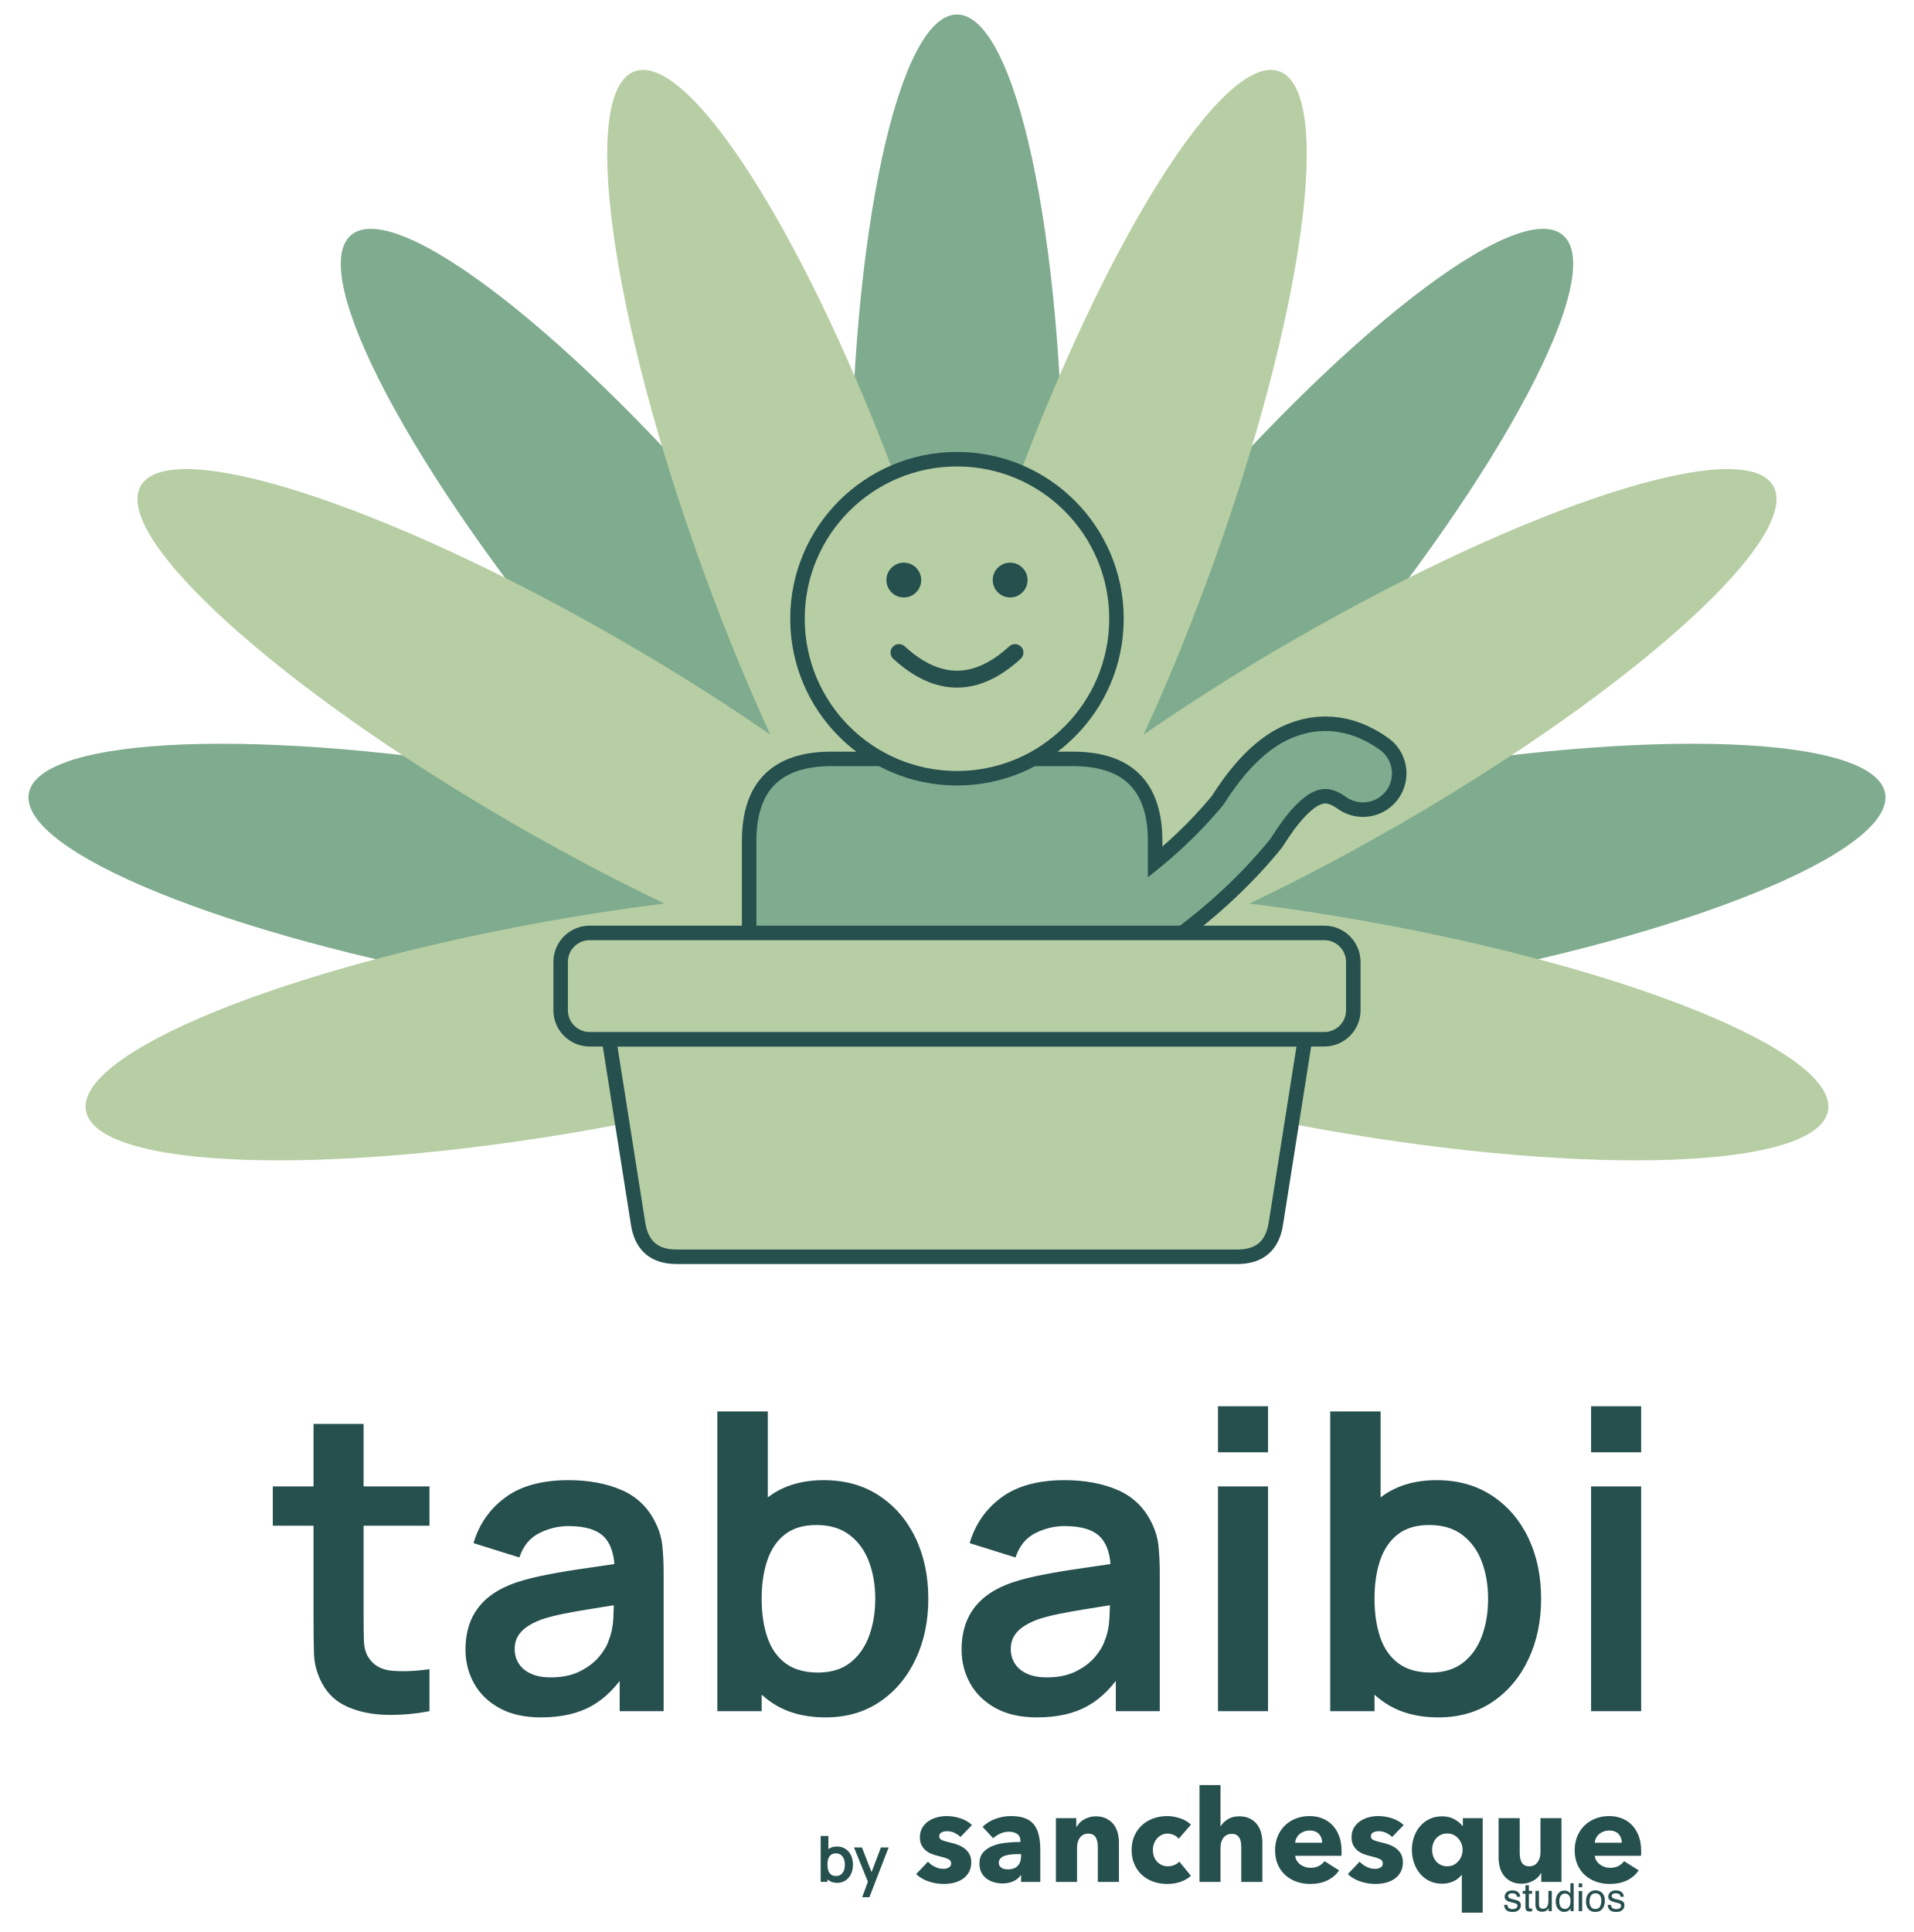
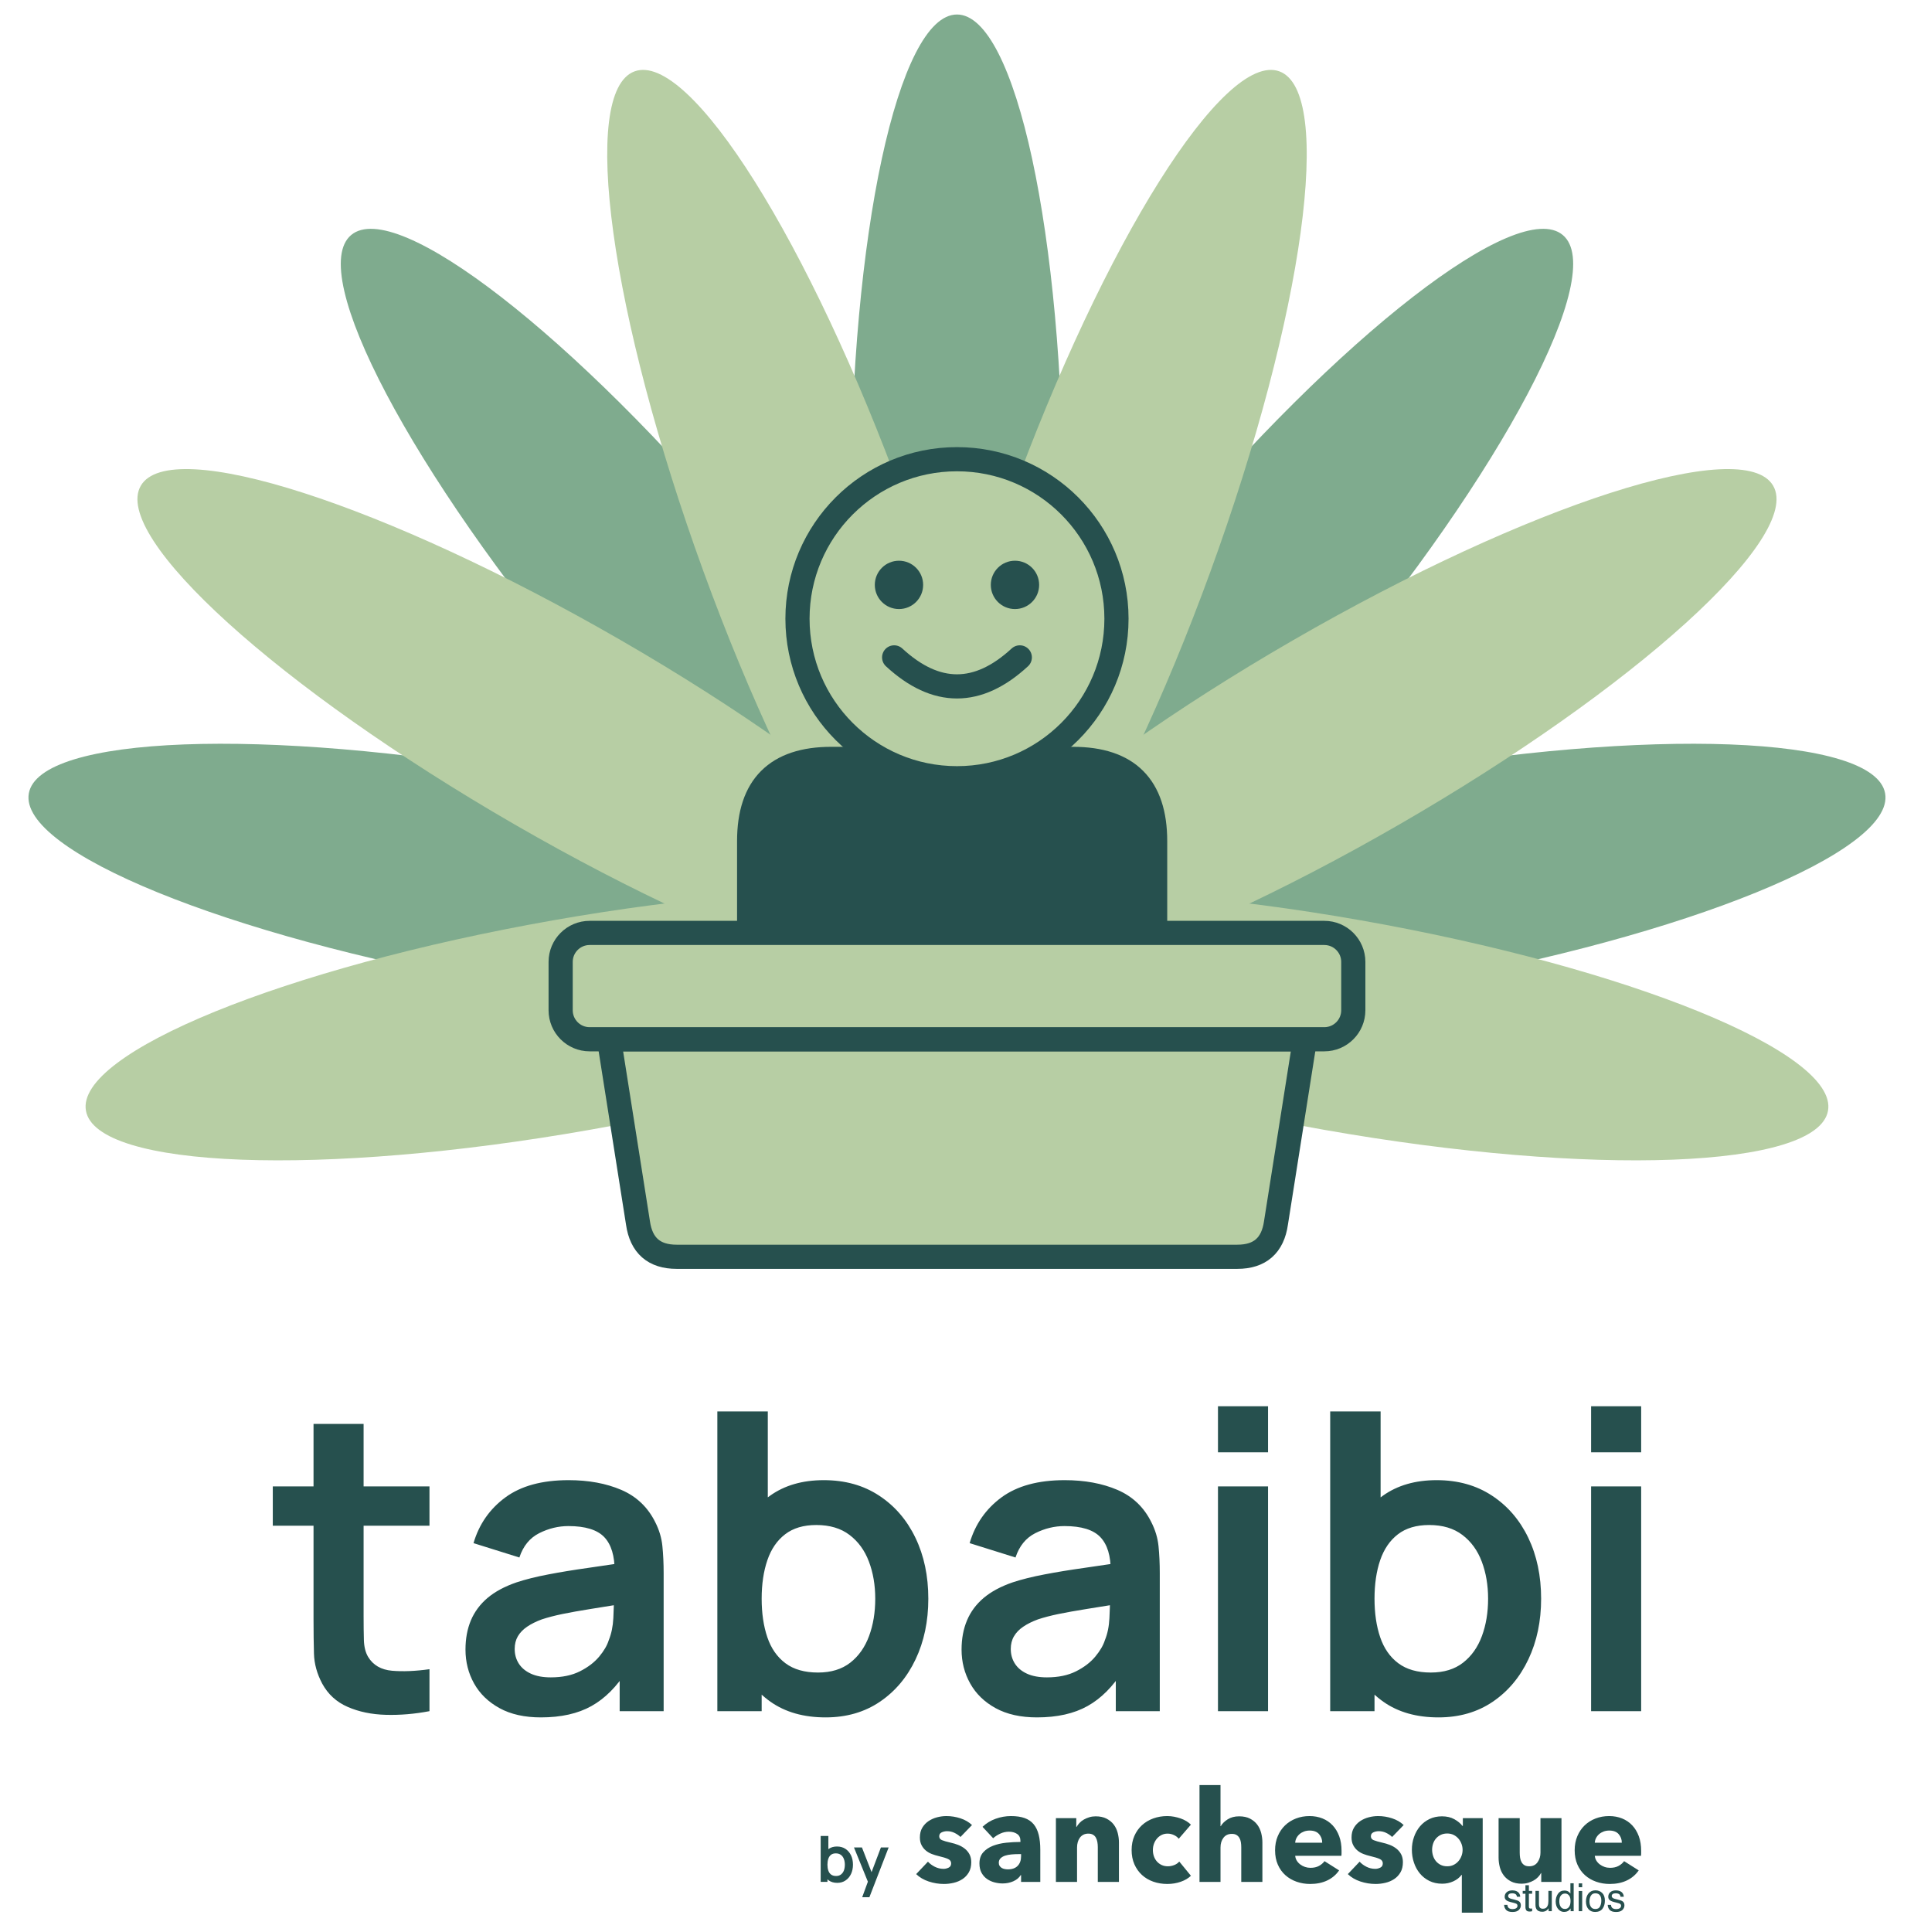
<svg xmlns="http://www.w3.org/2000/svg" viewBox="58 66 396 399.687" role="img" aria-labelledby="t">
  <g fill="#7FAB8E">
    <ellipse cx="349" cy="264" rx="102" ry="22" transform="rotate(-10 256 264)" />
    <ellipse cx="349" cy="264" rx="102" ry="22" transform="rotate(-50 256 264)" />
    <ellipse cx="349" cy="264" rx="102" ry="22" transform="rotate(-90 256 264)" />
    <ellipse cx="349" cy="264" rx="102" ry="22" transform="rotate(-130 256 264)" />
    <ellipse cx="349" cy="264" rx="102" ry="22" transform="rotate(-170 256 264)" />
  </g>
  <g fill="#B7CEA4">
    <ellipse cx="337" cy="264" rx="102" ry="22" transform="rotate(10 256 264)" />
    <ellipse cx="349" cy="264" rx="102" ry="22" transform="rotate(-30 256 264)" />
    <ellipse cx="349" cy="264" rx="102" ry="22" transform="rotate(-70 256 264)" />
    <ellipse cx="349" cy="264" rx="102" ry="22" transform="rotate(-110 256 264)" />
    <ellipse cx="349" cy="264" rx="102" ry="22" transform="rotate(-150 256 264)" />
    <ellipse cx="337" cy="264" rx="102" ry="22" transform="rotate(-190 256 264)" />
  </g>
-   <g stroke="#26504E" stroke-width="3" stroke-linecap="round" stroke-linejoin="round">
-     <path d="M294 256Q307 247 316 236Q321 228 326 225Q333 221 340 226" fill="none" stroke-width="18" />
-     <path d="M213 266V240Q213 223 230 223H280Q297 223 297 240V266Z" fill="#7FAB8E" />
-     <path d="M294 256Q307 247 316 236Q321 228 326 225Q333 221 340 226" fill="none" stroke="#7FAB8E" stroke-width="12" />
+   <g stroke="#26504E" stroke-width="5" stroke-linecap="round" stroke-linejoin="round">
+     <path d="M213 266V240Q213 223 230 223H280Q297 223 297 240V266Z" fill="#26504E" />
    <circle cx="256" cy="194" r="33" fill="#B7CEA4" />
-     <circle cx="245" cy="186" r="3.6" fill="#26504E" stroke="none" />
-     <circle cx="267" cy="186" r="3.6" fill="#26504E" stroke="none" />
-     <path d="M244 201Q256 212 268 201" fill="none" stroke-width="3.5" />
+     <circle cx="244" cy="187" r="5" fill="#26504E" stroke="none" />
+     <circle cx="268" cy="187" r="5" fill="#26504E" stroke="none" />
+     <path d="M243 202Q256 214 269 202" fill="none" stroke-width="5" />
    <path d="M184 281L190 319Q191 326 198 326H314Q321 326 322 319L328 281Z" fill="#B7CEA4" />
    <rect x="174" y="259" width="164" height="22" rx="6" fill="#B7CEA4" />
  </g>
  <path fill="#26504E" d="M146.86 420Q142.26 420.88 137.84 420.76Q133.41 420.64 129.94 419.12Q126.46 417.61 124.66 414.29Q123.05 411.25 122.96 408.12Q122.87 404.98 122.87 401V360.58H133.23V400.42Q133.23 403.19 133.29 405.31Q133.36 407.43 134.17 408.78Q135.72 411.34 139.12 411.64Q142.51 411.93 146.86 411.32ZM114.44 381.64V373.5H146.86V381.64ZM169.91 421.29Q164.84 421.29 161.36 419.38Q157.88 417.47 156.09 414.28Q154.31 411.09 154.31 407.26Q154.31 403.88 155.43 401.21Q156.56 398.54 158.88 396.57Q161.21 394.61 164.89 393.35Q167.71 392.42 171.46 391.71Q175.21 390.99 179.63 390.37Q184.05 389.74 188.9 389.01L185.17 391.1Q185.2 386.28 183.02 383.99Q180.83 381.71 175.61 381.71Q172.48 381.71 169.56 383.18Q166.63 384.66 165.46 388.21L155.97 385.24Q157.7 379.36 162.56 375.78Q167.41 372.21 175.64 372.21Q181.84 372.21 186.54 374.22Q191.24 376.24 193.55 380.86Q194.8 383.3 195.05 385.86Q195.31 388.43 195.31 391.47V420H186.21V409.91L187.72 411.58Q184.58 416.59 180.38 418.94Q176.18 421.29 169.91 421.29ZM171.96 413.01Q175.49 413.01 177.98 411.76Q180.47 410.51 181.97 408.72Q183.46 406.93 183.96 405.3Q184.77 403.32 184.9 400.76Q185.02 398.21 185.02 396.61L188.21 397.57Q183.49 398.32 180.13 398.87Q176.76 399.41 174.37 399.9Q171.97 400.4 170.11 401.01Q168.32 401.67 167.07 402.52Q165.82 403.37 165.15 404.5Q164.49 405.63 164.49 407.13Q164.49 408.83 165.34 410.16Q166.19 411.49 167.85 412.25Q169.51 413.01 171.96 413.01ZM228.82 421.29Q222.02 421.29 217.43 418.06Q212.84 414.82 210.5 409.26Q208.17 403.7 208.17 396.74Q208.17 389.75 210.49 384.2Q212.81 378.65 217.32 375.43Q221.83 372.21 228.44 372.21Q235.04 372.21 239.89 375.41Q244.75 378.6 247.41 384.14Q250.07 389.67 250.07 396.74Q250.07 403.71 247.44 409.27Q244.81 414.83 240.04 418.06Q235.27 421.29 228.82 421.29ZM206.42 420V358H216.86V387.35H215.59V420ZM227.25 412.01Q231.3 412.01 233.92 409.97Q236.53 407.93 237.81 404.46Q239.09 401 239.09 396.74Q239.09 392.52 237.78 389.06Q236.48 385.6 233.78 383.55Q231.08 381.49 226.89 381.49Q222.93 381.49 220.44 383.41Q217.94 385.33 216.77 388.77Q215.59 392.21 215.59 396.74Q215.59 401.25 216.76 404.7Q217.93 408.15 220.5 410.08Q223.07 412.01 227.25 412.01ZM272.55 421.29Q267.49 421.29 264 419.38Q260.52 417.47 258.74 414.28Q256.95 411.09 256.95 407.26Q256.95 403.88 258.08 401.21Q259.2 398.54 261.53 396.57Q263.86 394.61 267.53 393.35Q270.36 392.42 274.11 391.71Q277.86 390.99 282.28 390.37Q286.7 389.74 291.54 389.01L287.81 391.1Q287.85 386.28 285.66 383.99Q283.48 381.71 278.25 381.71Q275.12 381.71 272.2 383.18Q269.28 384.66 268.11 388.21L258.62 385.24Q260.35 379.36 265.2 375.78Q270.06 372.21 278.28 372.21Q284.49 372.21 289.19 374.22Q293.89 376.24 296.19 380.86Q297.44 383.3 297.7 385.86Q297.96 388.43 297.96 391.47V420H288.86V409.91L290.37 411.58Q287.22 416.59 283.02 418.94Q278.82 421.29 272.55 421.29ZM274.61 413.01Q278.14 413.01 280.63 411.76Q283.12 410.51 284.61 408.72Q286.1 406.93 286.61 405.3Q287.42 403.32 287.54 400.76Q287.67 398.21 287.67 396.61L290.85 397.57Q286.13 398.32 282.77 398.87Q279.41 399.41 277.01 399.9Q274.61 400.4 272.76 401.01Q270.97 401.67 269.72 402.52Q268.46 403.37 267.8 404.5Q267.13 405.63 267.13 407.13Q267.13 408.83 267.98 410.16Q268.83 411.49 270.49 412.25Q272.15 413.01 274.61 413.01ZM310 366.45V356.92H320.36V366.45ZM310 420V373.5H320.36V420ZM355.62 421.29Q348.82 421.29 344.23 418.06Q339.64 414.82 337.3 409.26Q334.97 403.7 334.97 396.74Q334.97 389.75 337.29 384.2Q339.61 378.65 344.12 375.43Q348.63 372.21 355.24 372.21Q361.84 372.21 366.69 375.41Q371.55 378.6 374.21 384.14Q376.86 389.67 376.86 396.74Q376.86 403.71 374.23 409.27Q371.6 414.83 366.84 418.06Q362.07 421.29 355.62 421.29ZM333.22 420V358H343.65V387.35H342.39V420ZM354.04 412.01Q358.1 412.01 360.71 409.97Q363.33 407.93 364.61 404.46Q365.89 401 365.89 396.74Q365.89 392.52 364.58 389.06Q363.28 385.6 360.58 383.55Q357.88 381.49 353.69 381.49Q349.73 381.49 347.23 383.41Q344.74 385.33 343.56 388.77Q342.39 392.21 342.39 396.74Q342.39 401.25 343.56 404.7Q344.73 408.15 347.3 410.08Q349.87 412.01 354.04 412.01ZM387.2 366.45V356.92H397.56V366.45ZM387.2 420V373.5H397.56V420Z" />
  <path fill="#26504E" d="M231.23 455.52Q230.19 455.52 229.48 455.02Q228.78 454.53 228.42 453.68Q228.06 452.82 228.06 451.76Q228.06 450.69 228.42 449.83Q228.77 448.98 229.47 448.49Q230.16 448 231.17 448Q232.18 448 232.93 448.49Q233.67 448.98 234.08 449.83Q234.48 450.67 234.48 451.76Q234.48 452.83 234.08 453.68Q233.68 454.53 232.95 455.02Q232.22 455.52 231.23 455.52ZM227.8 455.32V445.82H229.39V450.32H229.2V455.32ZM230.99 454.1Q231.61 454.1 232.01 453.78Q232.41 453.47 232.61 452.94Q232.8 452.41 232.8 451.76Q232.8 451.11 232.6 450.58Q232.4 450.05 231.99 449.74Q231.57 449.42 230.93 449.42Q230.33 449.42 229.94 449.71Q229.56 450.01 229.38 450.54Q229.2 451.06 229.2 451.76Q229.2 452.45 229.38 452.98Q229.56 453.51 229.95 453.8Q230.35 454.1 230.99 454.1ZM236.39 458.49 237.77 454.72 237.79 455.83 234.69 448.2H236.34L238.54 453.85H238.12L240.26 448.2H241.86L237.88 458.49Z" />
  <g fill="#26504E" transform="translate(247.559 435.292) scale(0.40157) translate(-0.73 -313.02)">
    <path d="M23.56 339.744Q22.24 338.49 20.458 337.632Q18.677 336.774 16.697 336.774Q15.179 336.774 13.892 337.368Q12.605 337.962 12.605 339.414Q12.605 340.8 14.024 341.394Q15.443 341.988 18.611 342.714Q20.458 343.11 22.339 343.836Q24.22 344.562 25.738 345.75Q27.256 346.938 28.18 348.653Q29.104 350.369 29.104 352.745Q29.104 355.847 27.85 357.992Q26.596 360.137 24.583 361.456Q22.57 362.776 20.062 363.37Q17.555 363.964 15.047 363.964Q11.021 363.964 7.16 362.677Q3.3 361.39 0.726 358.883L6.797 352.481Q8.249 354.065 10.361 355.121Q12.473 356.177 14.849 356.177Q16.169 356.177 17.456 355.55Q18.743 354.923 18.743 353.339Q18.743 351.821 17.159 351.095Q15.575 350.369 12.209 349.577Q10.493 349.181 8.777 348.521Q7.061 347.861 5.709 346.74Q4.356 345.618 3.498 343.968Q2.64 342.318 2.64 340.008Q2.64 337.038 3.894 334.959Q5.148 332.881 7.127 331.561Q9.107 330.241 11.516 329.614Q13.925 328.987 16.301 328.987Q19.996 328.987 23.527 330.142Q27.058 331.297 29.5 333.607ZM54.776 348.587H53.39Q51.608 348.587 49.793 348.752Q47.978 348.917 46.559 349.379Q45.141 349.841 44.217 350.732Q43.293 351.623 43.293 353.075Q43.293 353.999 43.722 354.659Q44.151 355.319 44.811 355.715Q45.471 356.111 46.328 356.276Q47.186 356.441 47.978 356.441Q51.278 356.441 53.027 354.626Q54.776 352.811 54.776 349.709ZM34.911 334.53Q37.815 331.759 41.676 330.373Q45.537 328.987 49.562 328.987Q53.72 328.987 56.591 330.01Q59.461 331.033 61.243 333.178Q63.025 335.322 63.85 338.589Q64.675 341.856 64.675 346.344V362.908H54.776V359.411H54.578Q53.324 361.456 50.783 362.578Q48.242 363.7 45.273 363.7Q43.293 363.7 41.181 363.172Q39.069 362.644 37.32 361.456Q35.571 360.269 34.449 358.289Q33.327 356.309 33.327 353.405Q33.327 349.841 35.274 347.663Q37.221 345.486 40.29 344.298Q43.359 343.11 47.12 342.714Q50.882 342.318 54.446 342.318V341.79Q54.446 339.348 52.73 338.193Q51.014 337.038 48.506 337.038Q46.197 337.038 44.052 338.028Q41.907 339.018 40.389 340.404ZM94.307 362.908V344.958Q94.307 343.572 94.076 342.318Q93.845 341.064 93.317 340.107Q92.789 339.15 91.832 338.589Q90.875 338.028 89.423 338.028Q87.971 338.028 86.882 338.589Q85.793 339.15 85.068 340.14Q84.342 341.13 83.979 342.417Q83.616 343.704 83.616 345.09V362.908H72.726V330.043H83.22V334.596H83.352Q83.946 333.541 84.903 332.518Q85.859 331.495 87.146 330.769Q88.433 330.043 89.951 329.581Q91.469 329.119 93.185 329.119Q96.485 329.119 98.795 330.307Q101.104 331.495 102.523 333.376Q103.942 335.256 104.569 337.698Q105.196 340.14 105.196 342.582V362.908ZM136.016 340.668Q135.092 339.48 133.508 338.754Q131.924 338.028 130.274 338.028Q128.558 338.028 127.172 338.721Q125.786 339.414 124.797 340.569Q123.807 341.724 123.246 343.242Q122.685 344.76 122.685 346.476Q122.685 348.191 123.213 349.709Q123.741 351.227 124.764 352.382Q125.786 353.537 127.205 354.197Q128.624 354.857 130.406 354.857Q132.056 354.857 133.673 354.23Q135.29 353.603 136.28 352.415L142.285 359.741Q140.239 361.72 137.006 362.842Q133.772 363.964 130.142 363.964Q126.248 363.964 122.883 362.776Q119.517 361.588 117.042 359.312Q114.567 357.035 113.148 353.801Q111.73 350.567 111.73 346.476Q111.73 342.45 113.148 339.216Q114.567 335.982 117.042 333.706Q119.517 331.429 122.883 330.208Q126.248 328.987 130.076 328.987Q131.858 328.987 133.607 329.317Q135.356 329.647 136.973 330.208Q138.589 330.769 139.942 331.594Q141.295 332.419 142.285 333.409ZM168.221 362.908V345.09Q168.221 343.704 168.023 342.45Q167.825 341.196 167.264 340.239Q166.703 339.282 165.779 338.721Q164.856 338.16 163.404 338.16Q160.566 338.16 159.048 340.173Q157.53 342.186 157.53 345.156V362.908H146.707V313.016H157.53V334.2H157.662Q158.784 332.221 161.226 330.67Q163.668 329.119 167.099 329.119Q170.465 329.119 172.742 330.307Q175.019 331.495 176.438 333.376Q177.857 335.256 178.483 337.698Q179.11 340.14 179.11 342.582V362.908ZM209.93 342.714Q209.93 340.14 208.313 338.292Q206.696 336.444 203.463 336.444Q201.879 336.444 200.559 336.939Q199.239 337.434 198.249 338.292Q197.259 339.15 196.665 340.305Q196.071 341.46 196.005 342.714ZM219.895 346.872Q219.895 347.531 219.895 348.191Q219.895 348.851 219.829 349.445H196.005Q196.137 350.831 196.83 351.953Q197.523 353.075 198.612 353.9Q199.701 354.725 201.054 355.187Q202.407 355.649 203.859 355.649Q206.432 355.649 208.214 354.692Q209.996 353.735 211.118 352.217L218.641 356.969Q216.332 360.334 212.537 362.149Q208.742 363.964 203.727 363.964Q200.031 363.964 196.731 362.809Q193.431 361.654 190.957 359.444Q188.482 357.233 187.063 353.999Q185.644 350.765 185.644 346.608Q185.644 342.582 187.03 339.315Q188.416 336.048 190.792 333.772Q193.167 331.495 196.401 330.241Q199.635 328.987 203.397 328.987Q207.026 328.987 210.062 330.208Q213.098 331.429 215.276 333.739Q217.454 336.048 218.674 339.348Q219.895 342.648 219.895 346.872ZM245.963 339.744Q244.643 338.49 242.862 337.632Q241.08 336.774 239.1 336.774Q237.582 336.774 236.295 337.368Q235.008 337.962 235.008 339.414Q235.008 340.8 236.427 341.394Q237.846 341.988 241.014 342.714Q242.862 343.11 244.742 343.836Q246.623 344.562 248.141 345.75Q249.659 346.938 250.583 348.653Q251.507 350.369 251.507 352.745Q251.507 355.847 250.253 357.992Q248.999 360.137 246.986 361.456Q244.973 362.776 242.466 363.37Q239.958 363.964 237.45 363.964Q233.424 363.964 229.564 362.677Q225.703 361.39 223.129 358.883L229.201 352.481Q230.653 354.065 232.764 355.121Q234.876 356.177 237.252 356.177Q238.572 356.177 239.859 355.55Q241.146 354.923 241.146 353.339Q241.146 351.821 239.562 351.095Q237.978 350.369 234.612 349.577Q232.896 349.181 231.18 348.521Q229.465 347.861 228.112 346.74Q226.759 345.618 225.901 343.968Q225.043 342.318 225.043 340.008Q225.043 337.038 226.297 334.959Q227.551 332.881 229.531 331.561Q231.51 330.241 233.919 329.614Q236.328 328.987 238.704 328.987Q242.4 328.987 245.93 330.142Q249.461 331.297 251.903 333.607ZM281.865 378.747V359.279H281.733Q280.149 361.39 277.476 362.611Q274.803 363.832 271.767 363.832Q268.006 363.832 265.102 362.38Q262.198 360.928 260.218 358.52Q258.238 356.111 257.183 352.943Q256.127 349.775 256.127 346.344Q256.127 342.912 257.216 339.777Q258.304 336.642 260.317 334.266Q262.33 331.891 265.201 330.505Q268.072 329.119 271.635 329.119Q275.331 329.119 278.004 330.604Q280.677 332.089 282.195 334.068H282.393V330.043H292.622V378.747ZM282.261 346.41Q282.261 344.826 281.7 343.308Q281.139 341.79 280.116 340.602Q279.093 339.414 277.641 338.688Q276.189 337.962 274.341 337.962Q272.427 337.962 270.975 338.688Q269.524 339.414 268.534 340.569Q267.544 341.724 267.049 343.242Q266.554 344.76 266.554 346.344Q266.554 347.927 267.049 349.478Q267.544 351.029 268.534 352.217Q269.524 353.405 270.975 354.131Q272.427 354.857 274.341 354.857Q276.189 354.857 277.641 354.131Q279.093 353.405 280.116 352.217Q281.139 351.029 281.7 349.511Q282.261 347.993 282.261 346.41ZM322.782 362.908V358.355H322.65Q322.056 359.477 321.099 360.466Q320.142 361.456 318.855 362.182Q317.568 362.908 316.017 363.37Q314.466 363.832 312.75 363.832Q309.451 363.832 307.174 362.644Q304.897 361.456 303.478 359.576Q302.059 357.695 301.432 355.286Q300.805 352.877 300.805 350.369V330.043H311.694V347.861Q311.694 349.247 311.892 350.501Q312.09 351.755 312.651 352.745Q313.212 353.735 314.136 354.296Q315.06 354.857 316.578 354.857Q319.416 354.857 320.901 352.745Q322.386 350.633 322.386 347.795V330.043H333.209V362.908ZM364.292 342.714Q364.292 340.14 362.676 338.292Q361.059 336.444 357.825 336.444Q356.241 336.444 354.921 336.939Q353.601 337.434 352.611 338.292Q351.621 339.15 351.027 340.305Q350.433 341.46 350.367 342.714ZM374.258 346.872Q374.258 347.531 374.258 348.191Q374.258 348.851 374.192 349.445H350.367Q350.499 350.831 351.192 351.953Q351.885 353.075 352.974 353.9Q354.063 354.725 355.416 355.187Q356.769 355.649 358.221 355.649Q360.795 355.649 362.577 354.692Q364.358 353.735 365.48 352.217L373.004 356.969Q370.694 360.334 366.899 362.149Q363.104 363.964 358.089 363.964Q354.393 363.964 351.093 362.809Q347.794 361.654 345.319 359.444Q342.844 357.233 341.425 353.999Q340.006 350.765 340.006 346.608Q340.006 342.582 341.392 339.315Q342.778 336.048 345.154 333.772Q347.53 331.495 350.763 330.241Q353.997 328.987 357.759 328.987Q361.389 328.987 364.424 330.208Q367.46 331.429 369.638 333.739Q371.816 336.048 373.037 339.348Q374.258 342.648 374.258 346.872Z" />
    <path d="M305.334 374.719Q305.412 375.598 305.773 376.066Q306.438 376.916 308.078 376.916Q309.055 376.916 309.797 376.491Q310.539 376.066 310.539 375.178Q310.539 374.504 309.943 374.152Q309.562 373.938 308.439 373.654L307.043 373.303Q305.705 372.971 305.07 372.561Q303.938 371.848 303.938 370.588Q303.938 369.104 305.007 368.186Q306.076 367.268 307.883 367.268Q310.246 367.268 311.291 368.654Q311.945 369.533 311.926 370.549H310.266Q310.217 369.953 309.846 369.465Q309.24 368.771 307.746 368.771Q306.75 368.771 306.237 369.152Q305.725 369.533 305.725 370.158Q305.725 370.842 306.398 371.252Q306.789 371.496 307.551 371.682L308.713 371.965Q310.607 372.424 311.252 372.854Q312.277 373.527 312.277 374.973Q312.277 376.369 311.218 377.385Q310.158 378.4 307.99 378.4Q305.656 378.4 304.685 377.341Q303.713 376.281 303.645 374.719ZM307.932 367.287ZM314.641 364.621H316.418V367.541H318.088V368.977H316.418V375.803Q316.418 376.35 316.789 376.535Q316.994 376.643 317.473 376.643Q317.6 376.643 317.746 376.638Q317.893 376.633 318.088 376.613V378Q317.785 378.088 317.458 378.127Q317.131 378.166 316.75 378.166Q315.52 378.166 315.08 377.536Q314.641 376.906 314.641 375.9V368.977H313.225V367.541H314.641ZM321.604 367.541V374.484Q321.604 375.285 321.857 375.793Q322.326 376.73 323.605 376.73Q325.441 376.73 326.105 375.09Q326.467 374.211 326.467 372.678V367.541H328.225V378H326.564L326.584 376.457Q326.242 377.053 325.734 377.463Q324.729 378.283 323.293 378.283Q321.057 378.283 320.246 376.789Q319.807 375.988 319.807 374.65V367.541ZM324.016 367.287ZM335.08 376.838Q336.301 376.838 337.087 375.788Q337.873 374.738 337.873 372.775Q337.873 370.793 337.062 369.841Q336.252 368.889 335.061 368.889Q333.732 368.889 332.907 369.904Q332.082 370.92 332.082 372.893Q332.082 374.572 332.795 375.705Q333.508 376.838 335.08 376.838ZM336.74 367.863Q337.209 368.156 337.805 368.889V363.605H339.494V378H337.912V376.545Q337.297 377.512 336.457 377.941Q335.617 378.371 334.533 378.371Q332.785 378.371 331.506 376.901Q330.227 375.432 330.227 372.99Q330.227 370.705 331.394 369.03Q332.561 367.355 334.729 367.355Q335.93 367.355 336.74 367.863ZM342.092 367.59H343.879V378H342.092ZM342.092 363.654H343.879V365.646H342.092ZM353.732 372.6Q353.732 371.135 353.264 370.217Q352.521 368.771 350.705 368.771Q349.094 368.771 348.361 370.002Q347.629 371.232 347.629 372.971Q347.629 374.641 348.361 375.754Q349.094 376.867 350.686 376.867Q352.434 376.867 353.083 375.544Q353.732 374.221 353.732 372.6ZM355.568 372.551Q355.568 375.08 354.338 376.73Q353.107 378.381 350.52 378.381Q348.361 378.381 347.092 376.921Q345.822 375.461 345.822 373Q345.822 370.363 347.16 368.801Q348.498 367.238 350.754 367.238Q352.775 367.238 354.172 368.586Q355.568 369.934 355.568 372.551ZM350.695 367.287ZM358.703 374.719Q358.781 375.598 359.143 376.066Q359.807 376.916 361.447 376.916Q362.424 376.916 363.166 376.491Q363.908 376.066 363.908 375.178Q363.908 374.504 363.312 374.152Q362.932 373.938 361.809 373.654L360.412 373.303Q359.074 372.971 358.439 372.561Q357.307 371.848 357.307 370.588Q357.307 369.104 358.376 368.186Q359.445 367.268 361.252 367.268Q363.615 367.268 364.66 368.654Q365.314 369.533 365.295 370.549H363.635Q363.586 369.953 363.215 369.465Q362.609 368.771 361.115 368.771Q360.119 368.771 359.606 369.152Q359.094 369.533 359.094 370.158Q359.094 370.842 359.768 371.252Q360.158 371.496 360.92 371.682L362.082 371.965Q363.977 372.424 364.621 372.854Q365.646 373.527 365.646 374.973Q365.646 376.369 364.587 377.385Q363.527 378.4 361.359 378.4Q359.025 378.4 358.054 377.341Q357.082 376.281 357.014 374.719ZM361.301 367.287Z" />
  </g>
</svg>
